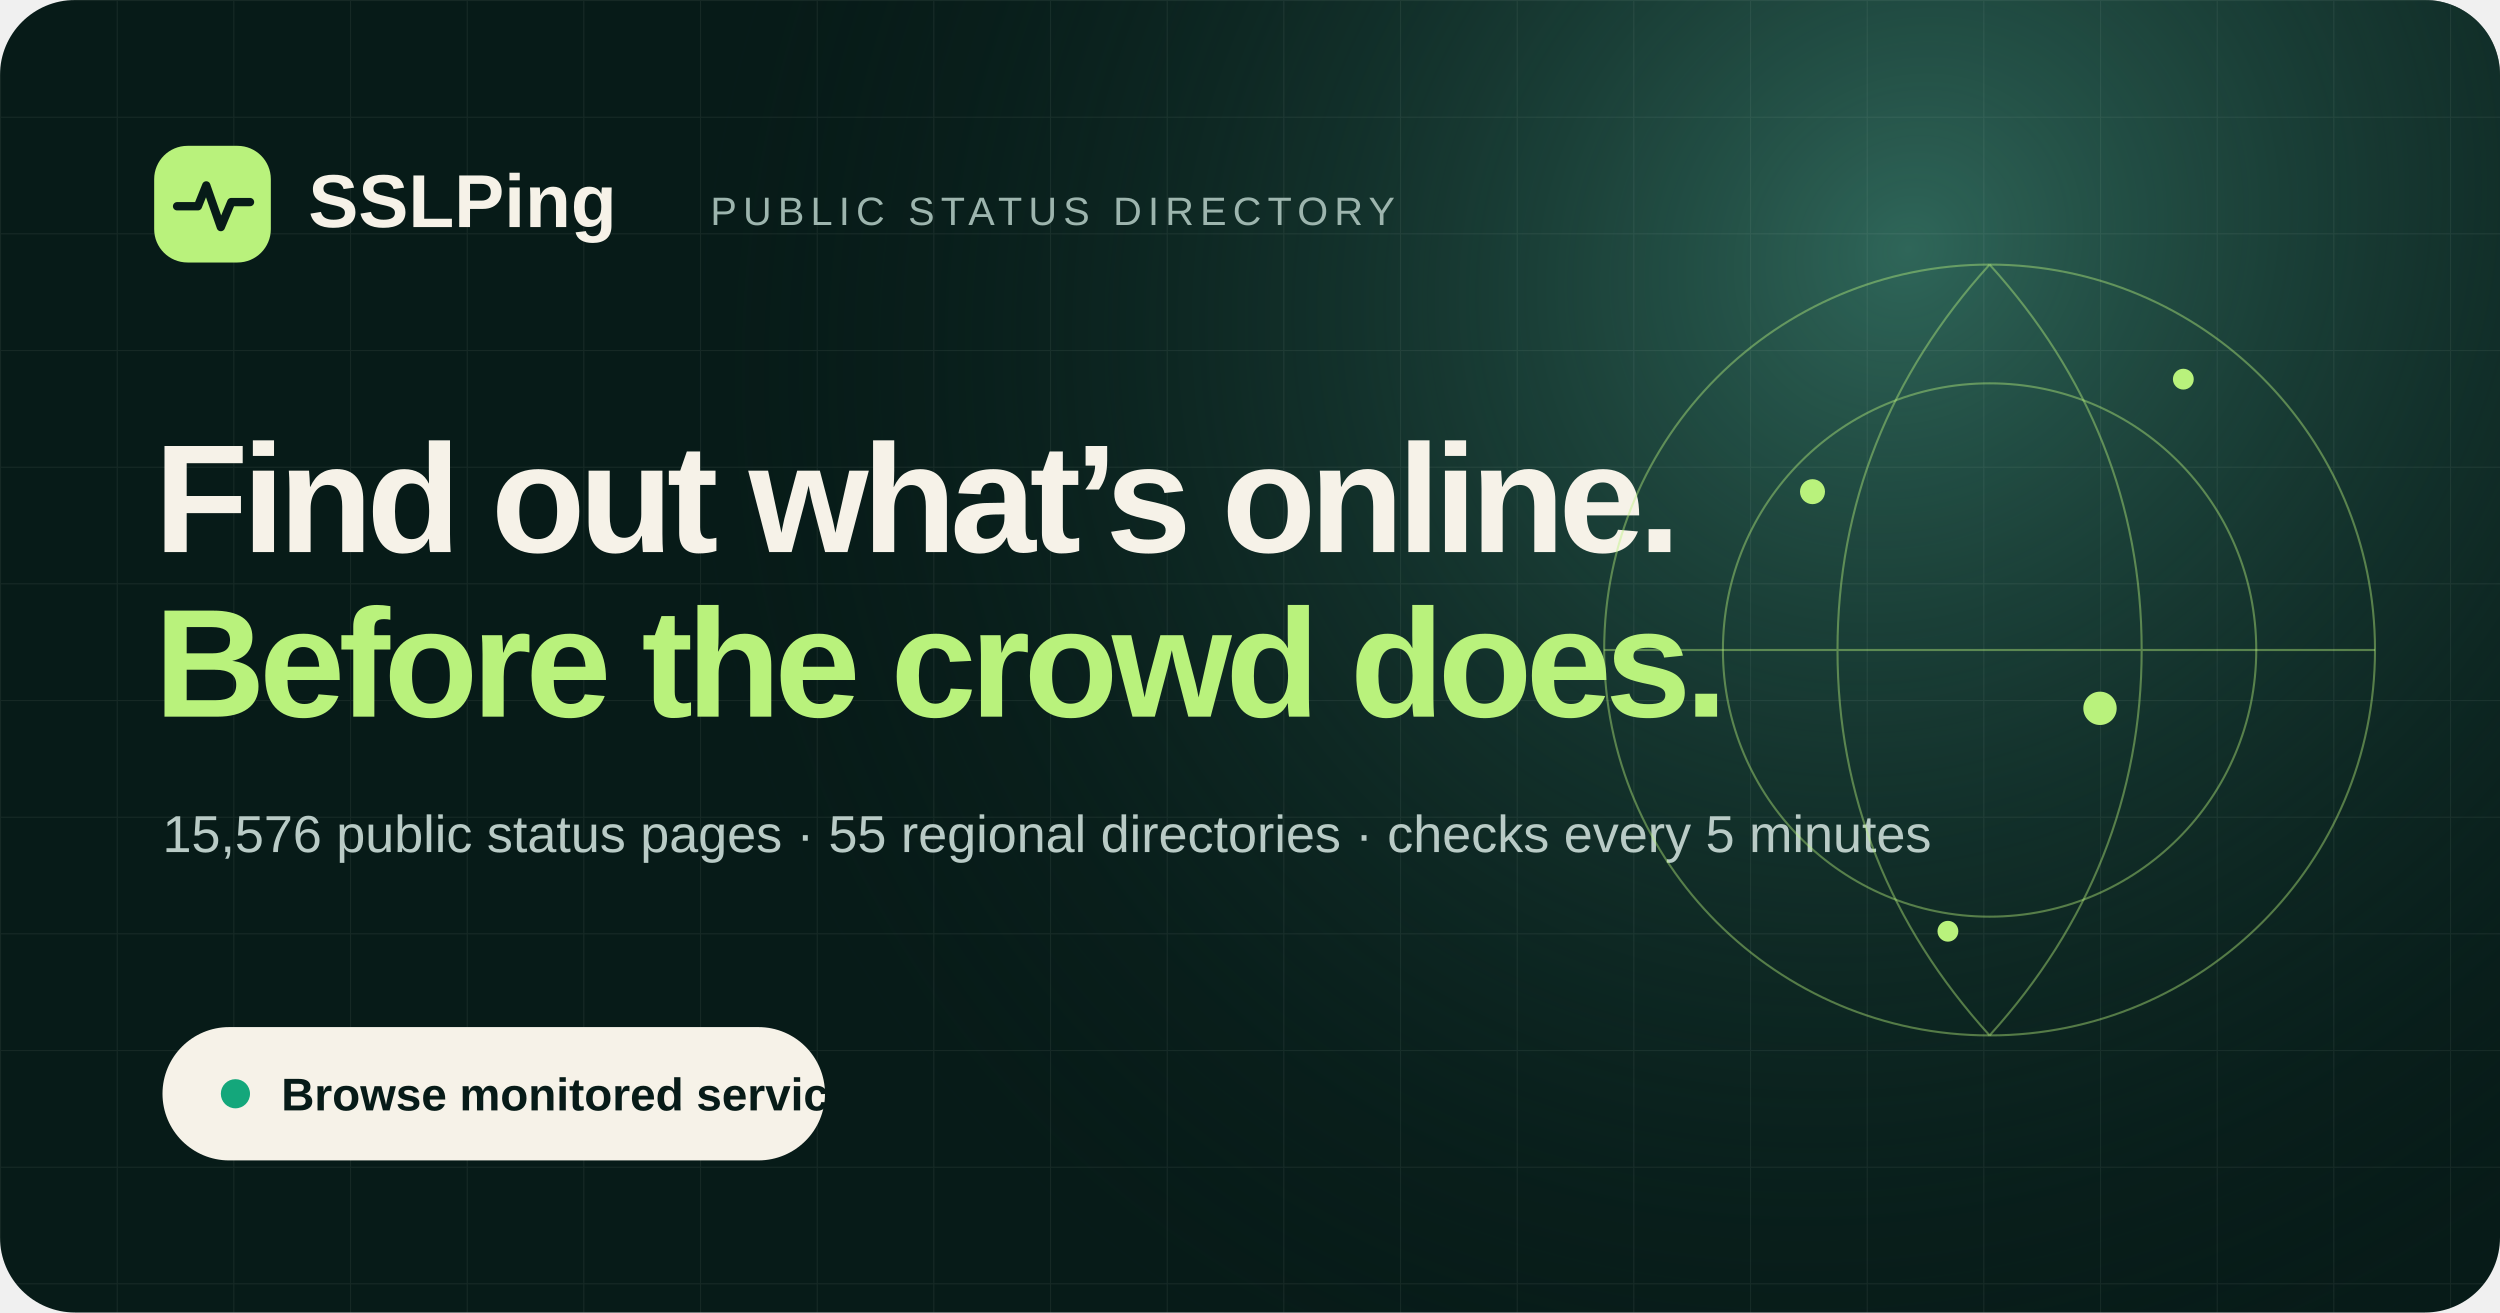
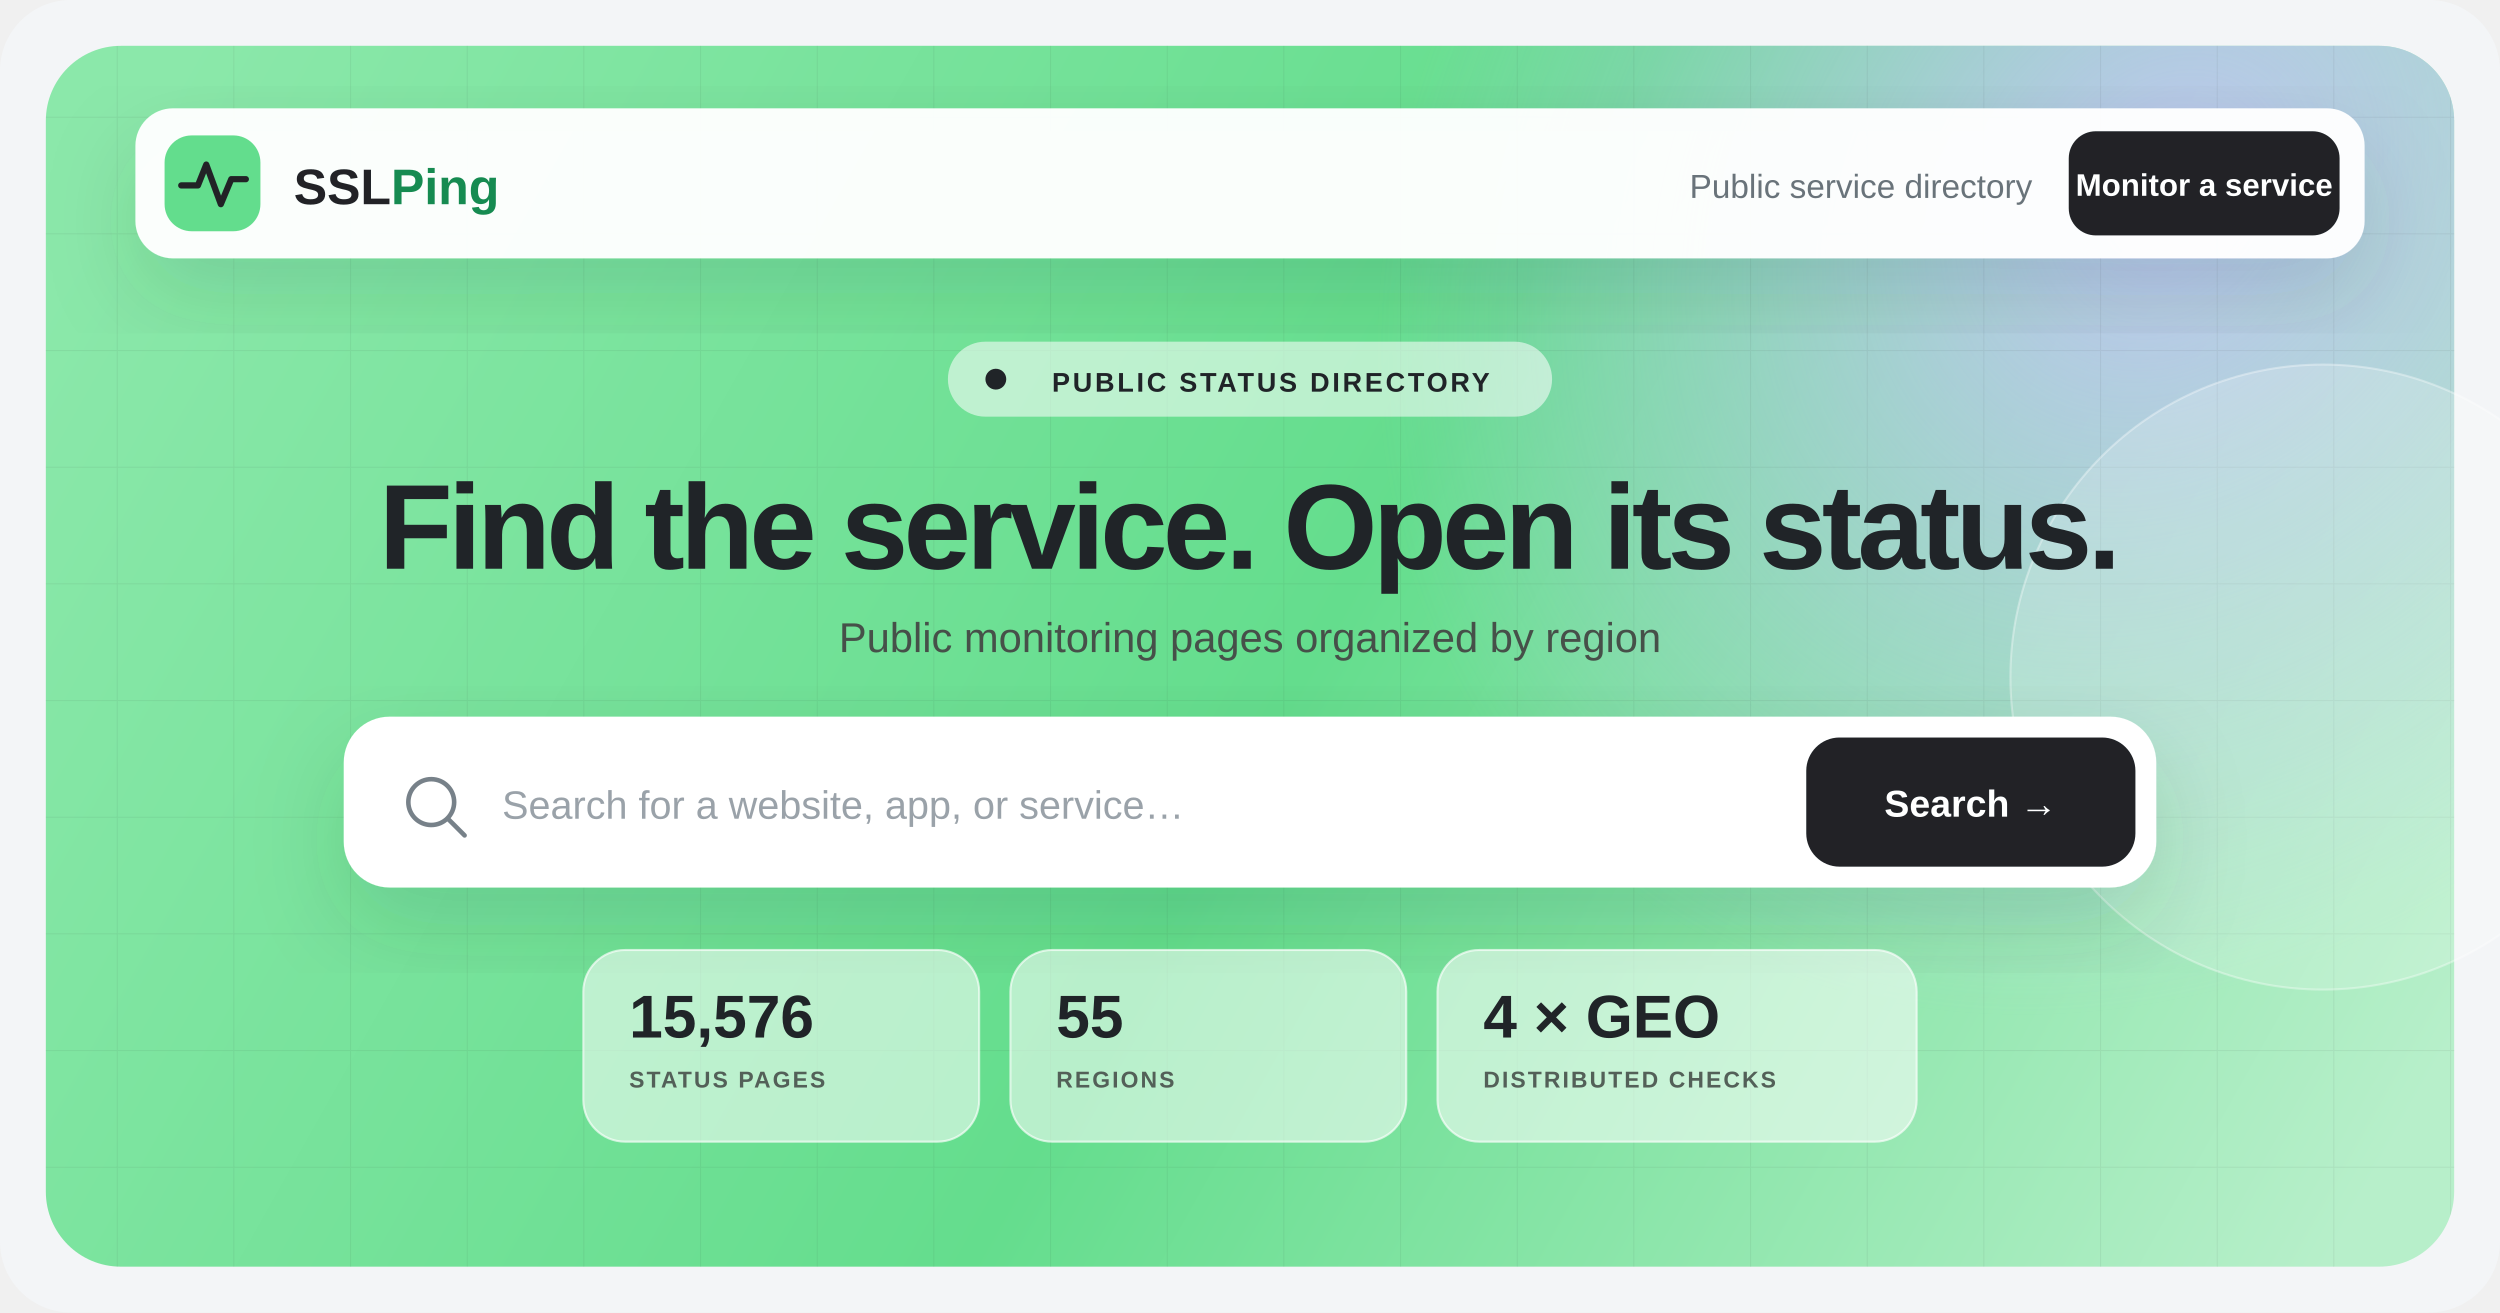
<svg xmlns="http://www.w3.org/2000/svg" width="1200" height="630" viewBox="0 0 1200 630" role="img" aria-labelledby="title desc">
  <defs>
-     <radialGradient id="glow" cx="0" cy="0" r="1" gradientTransform="translate(912 120) rotate(131) scale(620 560)" gradientUnits="userSpaceOnUse">
-       <stop stop-color="#2f6659" />
-       <stop offset="1" stop-color="#071b18" stop-opacity="0" />
+     <linearGradient id="hero" x1="80" y1="40" x2="1110" y2="620" gradientUnits="userSpaceOnUse">
+       <stop stop-color="#8BE8AA" />
+       <stop offset=".52" stop-color="#64DD8D" />
+       <stop offset="1" stop-color="#B7EFCA" />
+     </linearGradient>
+     <radialGradient id="violet" cx="0" cy="0" r="1" gradientTransform="translate(1040 96) rotate(130) scale(420 350)" gradientUnits="userSpaceOnUse">
+       <stop stop-color="#C9BFFF" stop-opacity=".82" />
+       <stop offset="1" stop-color="#C9BFFF" stop-opacity="0" />
    </radialGradient>
    <pattern id="grid" width="56" height="56" patternUnits="userSpaceOnUse">
-       <path d="M56 0H0V56" fill="none" stroke="#d7eadc" stroke-opacity=".07" />
+       <path d="M56 0H0V56" fill="none" stroke="#202428" stroke-opacity=".065" />
    </pattern>
+     <filter id="shadow" x="-20%" y="-40%" width="140%" height="190%">
+       <feDropShadow dx="0" dy="18" stdDeviation="22" flood-color="#1D3D29" flood-opacity=".14" />
+     </filter>
  </defs>
-   <rect width="1200" height="630" rx="36" fill="#071b18" />
-   <rect width="1200" height="630" rx="36" fill="url(#glow)" />
-   <rect width="1200" height="630" rx="36" fill="url(#grid)" />
-   <g transform="translate(74 70)">
-     <rect width="56" height="56" rx="16" fill="#b9f27c" />
-     <path d="M11 29h10l4-10 7 20 5-12h9" fill="none" stroke="#071b18" stroke-width="4" stroke-linecap="round" stroke-linejoin="round" />
-     <text x="74" y="39" fill="#f6f2e8" font-family="Arial, sans-serif" font-size="36" font-weight="700">SSLPing</text>
-     <text x="267" y="38" fill="#9db5ae" font-family="Arial, sans-serif" font-size="19" letter-spacing="3">PUBLIC STATUS DIRECTORY</text>
+   <rect width="1200" height="630" rx="34" fill="#F3F5F7" />
+   <rect x="22" y="22" width="1156" height="586" rx="36" fill="url(#hero)" />
+   <rect x="22" y="22" width="1156" height="586" rx="36" fill="url(#violet)" />
+   <rect x="22" y="22" width="1156" height="586" rx="36" fill="url(#grid)" />
+   <circle cx="1115" cy="325" r="150" fill="#fff" fill-opacity=".18" stroke="#fff" stroke-opacity=".35" />
+   <g transform="translate(65 52)" filter="url(#shadow)">
+     <rect width="1070" height="72" rx="18" fill="#fff" fill-opacity=".96" />
+     <rect x="14" y="13" width="46" height="46" rx="13" fill="#64DD8D" />
+     <path d="M22 37h8l4-10 7 19 5-12h7" fill="none" stroke="#202428" stroke-width="3" stroke-linecap="round" stroke-linejoin="round" />
+     <text x="76" y="46" fill="#202428" font-family="Arial, sans-serif" font-size="24" font-weight="700">SSL<tspan fill="#168B51">Ping</tspan>
+     </text>
+     <text x="746" y="43" fill="#69737A" font-family="Arial, sans-serif" font-size="16">Public service directory</text>
+     <rect x="928" y="11" width="130" height="50" rx="13" fill="#202428" />
+     <text x="993" y="42" fill="#fff" font-family="Arial, sans-serif" font-size="15" font-weight="700" text-anchor="middle">Monitor a service</text>
  </g>
-   <text x="74" y="265" fill="#f6f2e8" font-family="Arial, sans-serif" font-size="74" font-weight="700" letter-spacing="-3">Find out what’s online.</text>
-   <text x="74" y="344" fill="#b9f27c" font-family="Arial, sans-serif" font-size="74" font-weight="700" letter-spacing="-3">Before the crowd does.</text>
-   <text x="78" y="409" fill="#b9cbc6" font-family="Arial, sans-serif" font-size="25">15,576 public status pages · 55 regional directories · checks every 5 minutes</text>
-   <g transform="translate(78 493)">
-     <rect width="318" height="64" rx="32" fill="#f6f2e8" />
-     <circle cx="35" cy="32" r="7" fill="#14a77b" />
-     <text x="57" y="40" fill="#071b18" font-family="Arial, sans-serif" font-size="22" font-weight="700">Browse monitored services</text>
+   <g text-anchor="middle" font-family="Arial, sans-serif">
+     <rect x="455" y="164" width="290" height="36" rx="18" fill="#fff" fill-opacity=".55" />
+     <circle cx="478" cy="182" r="5" fill="#202428" />
+     <text x="610" y="188" fill="#202428" font-size="13" font-weight="700" letter-spacing="1.3">PUBLIC STATUS DIRECTORY</text>
+     <text x="600" y="273" fill="#202428" font-size="58" font-weight="700" letter-spacing="-2.2">Find the service. Open its status.</text>
+     <text x="600" y="313" fill="#465049" font-size="20">Public monitoring pages organized by region</text>
  </g>
-   <g fill="#b9f27c">
-     <circle cx="1008" cy="340" r="8" />
-     <circle cx="870" cy="236" r="6" />
-     <circle cx="1048" cy="182" r="5" />
-     <circle cx="935" cy="447" r="5" />
+   <g transform="translate(165 344)" filter="url(#shadow)">
+     <rect width="870" height="82" rx="22" fill="#fff" />
+     <circle cx="42" cy="41" r="11" fill="none" stroke="#778189" stroke-width="2.2" />
+     <path d="m50 49 8 8" stroke="#778189" stroke-width="2.2" stroke-linecap="round" />
+     <text x="76" y="49" fill="#9AA2A9" font-family="Arial, sans-serif" font-size="19">Search for a website, app, or service…</text>
+     <rect x="702" y="10" width="158" height="62" rx="16" fill="#202428" />
+     <text x="781" y="48" fill="#fff" font-family="Arial, sans-serif" font-size="18" font-weight="700" text-anchor="middle">Search  →</text>
  </g>
-   <g fill="none" stroke="#b9f27c" stroke-opacity=".42">
-     <circle cx="955" cy="312" r="185" />
-     <circle cx="955" cy="312" r="128" />
-     <path d="M770 312h370M955 127c-48 53-73 115-73 185s25 132 73 185M955 127c48 53 73 115 73 185s-25 132-73 185" />
+   <g transform="translate(280 456)" font-family="Arial, sans-serif">
+     <g>
+       <rect width="190" height="92" rx="20" fill="#fff" fill-opacity=".54" stroke="#fff" stroke-opacity=".65" />
+       <text x="22" y="42" fill="#202428" font-size="29" font-weight="700">15,576</text>
+       <text x="22" y="66" fill="#536058" font-size="11" font-weight="700" letter-spacing="1">STATUS PAGES</text>
+     </g>
+     <g transform="translate(205)">
+       <rect width="190" height="92" rx="20" fill="#fff" fill-opacity=".54" stroke="#fff" stroke-opacity=".65" />
+       <text x="22" y="42" fill="#202428" font-size="29" font-weight="700">55</text>
+       <text x="22" y="66" fill="#536058" font-size="11" font-weight="700" letter-spacing="1">REGIONS</text>
+     </g>
+     <g transform="translate(410)">
+       <rect width="230" height="92" rx="20" fill="#fff" fill-opacity=".54" stroke="#fff" stroke-opacity=".65" />
+       <text x="22" y="42" fill="#202428" font-size="29" font-weight="700">4 × GEO</text>
+       <text x="22" y="66" fill="#536058" font-size="11" font-weight="700" letter-spacing="1">DISTRIBUTED CHECKS</text>
+     </g>
  </g>
</svg>
